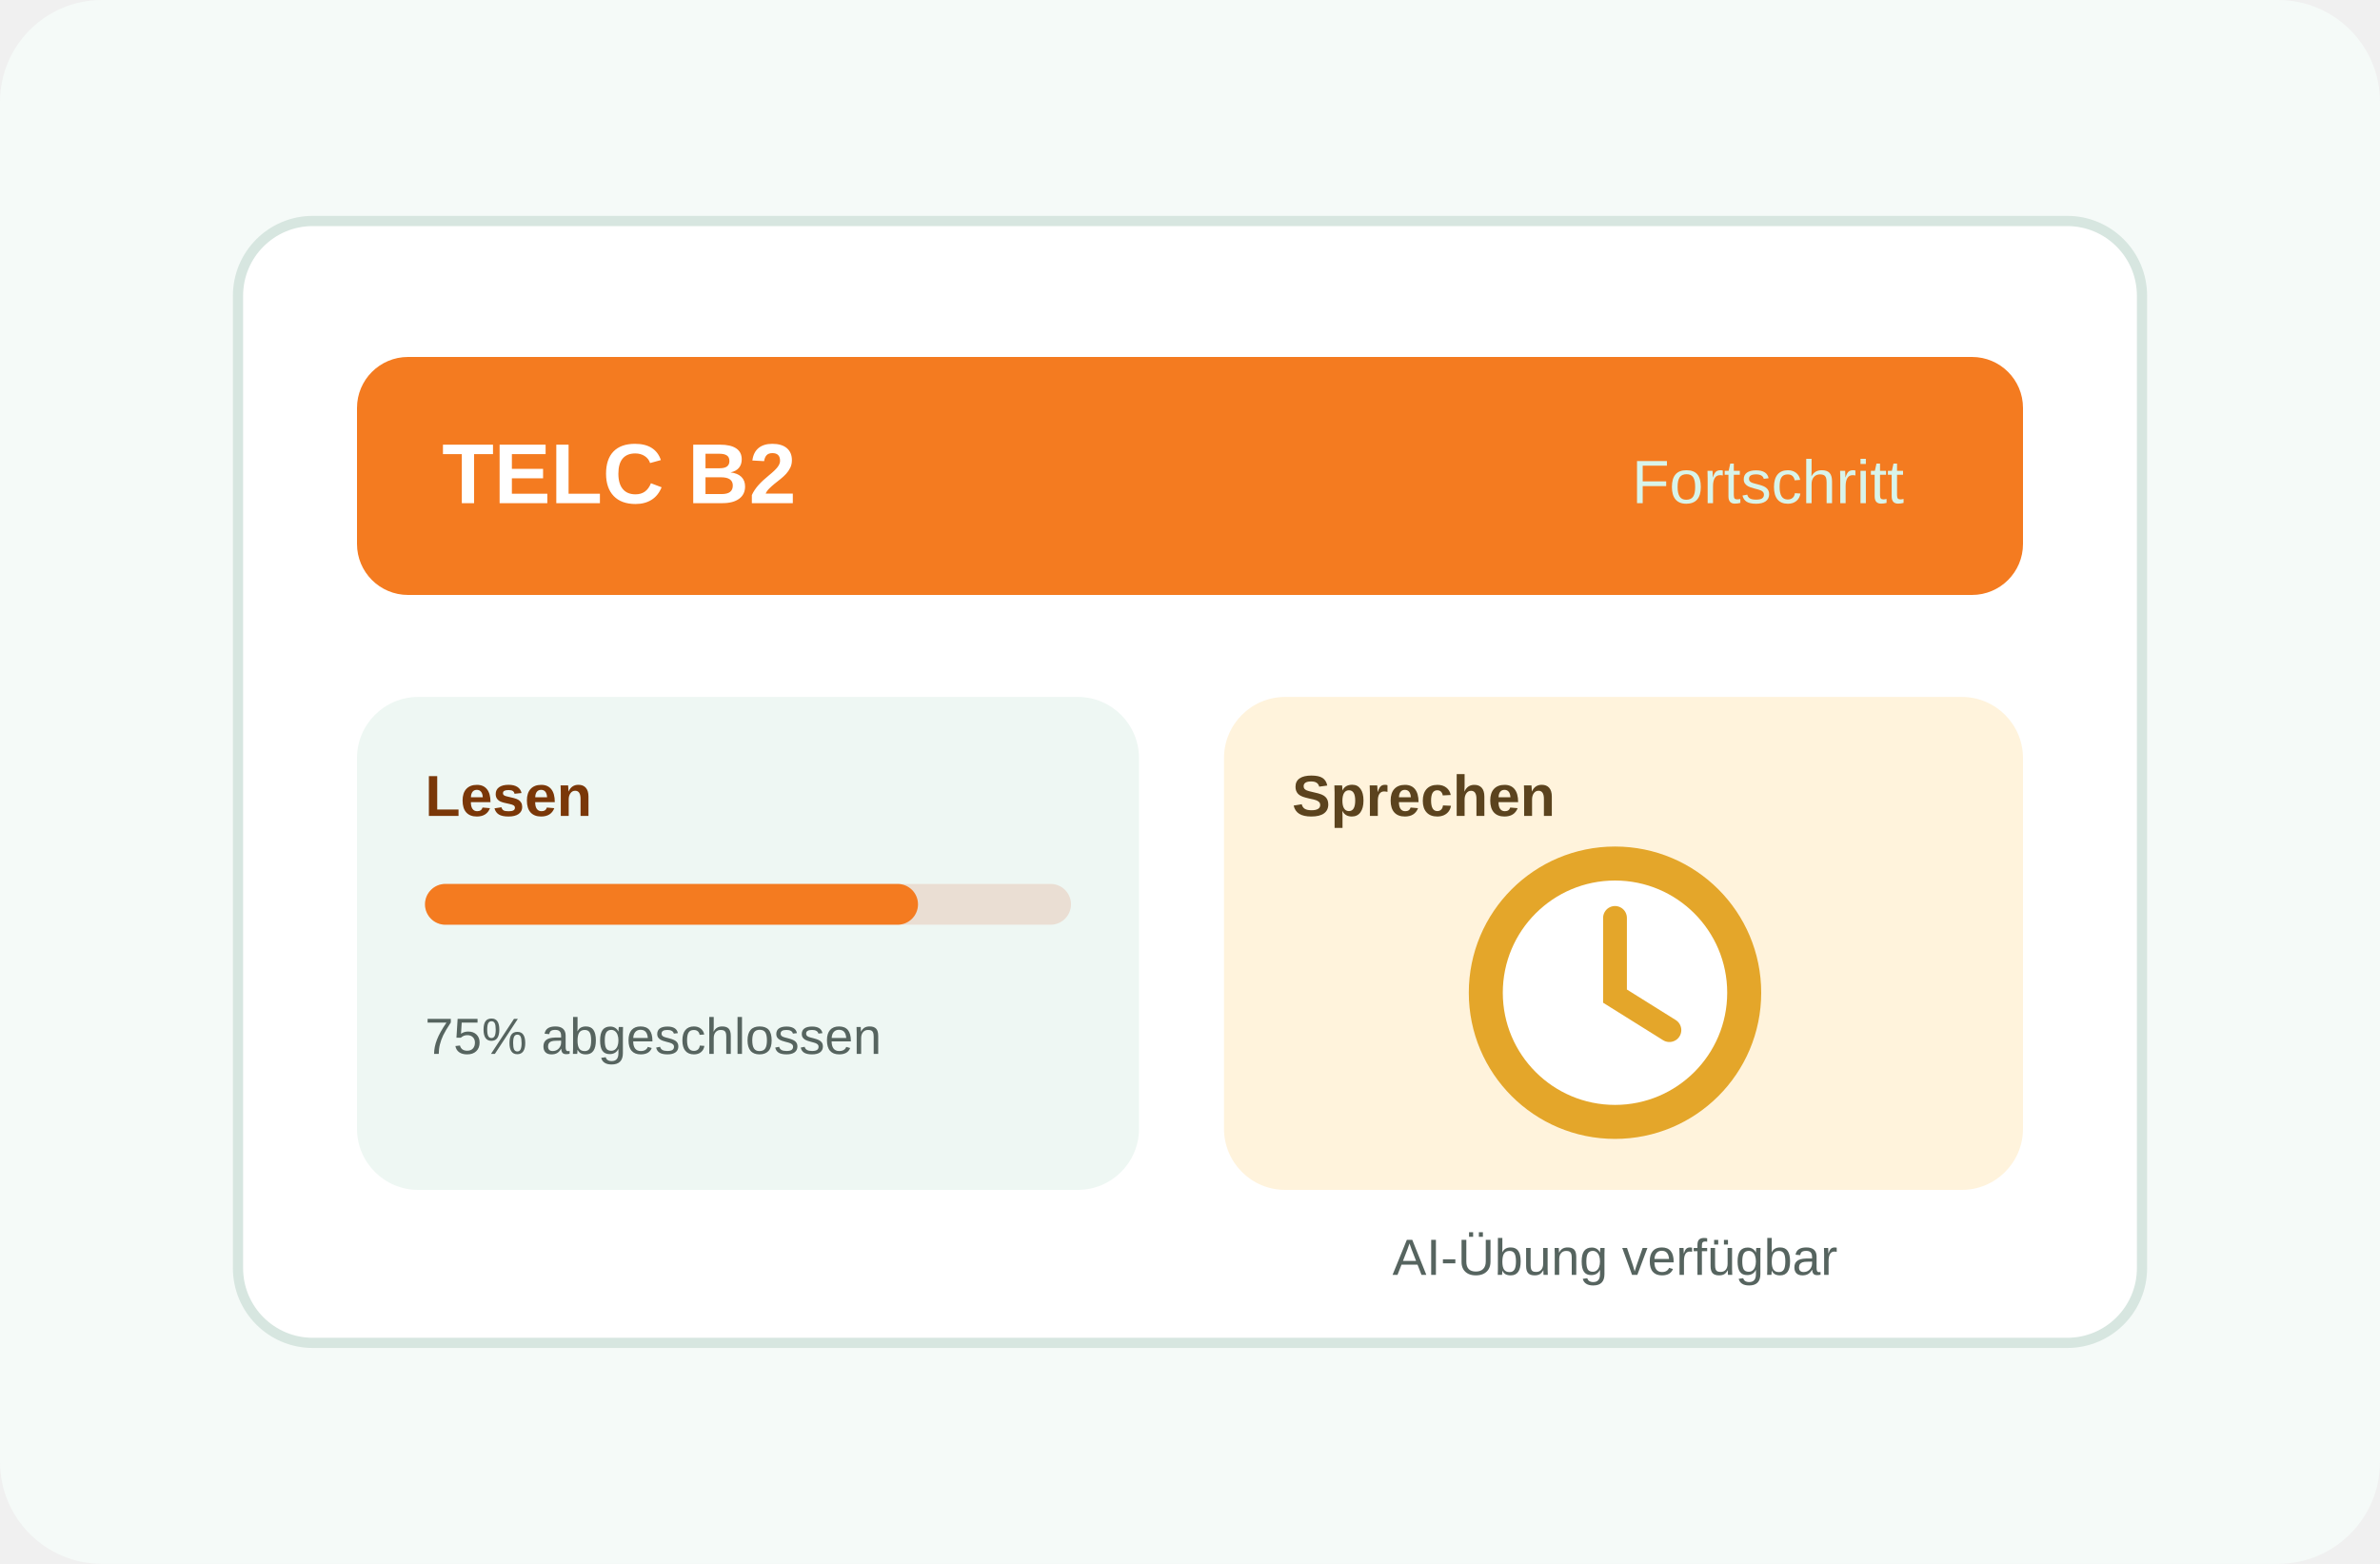
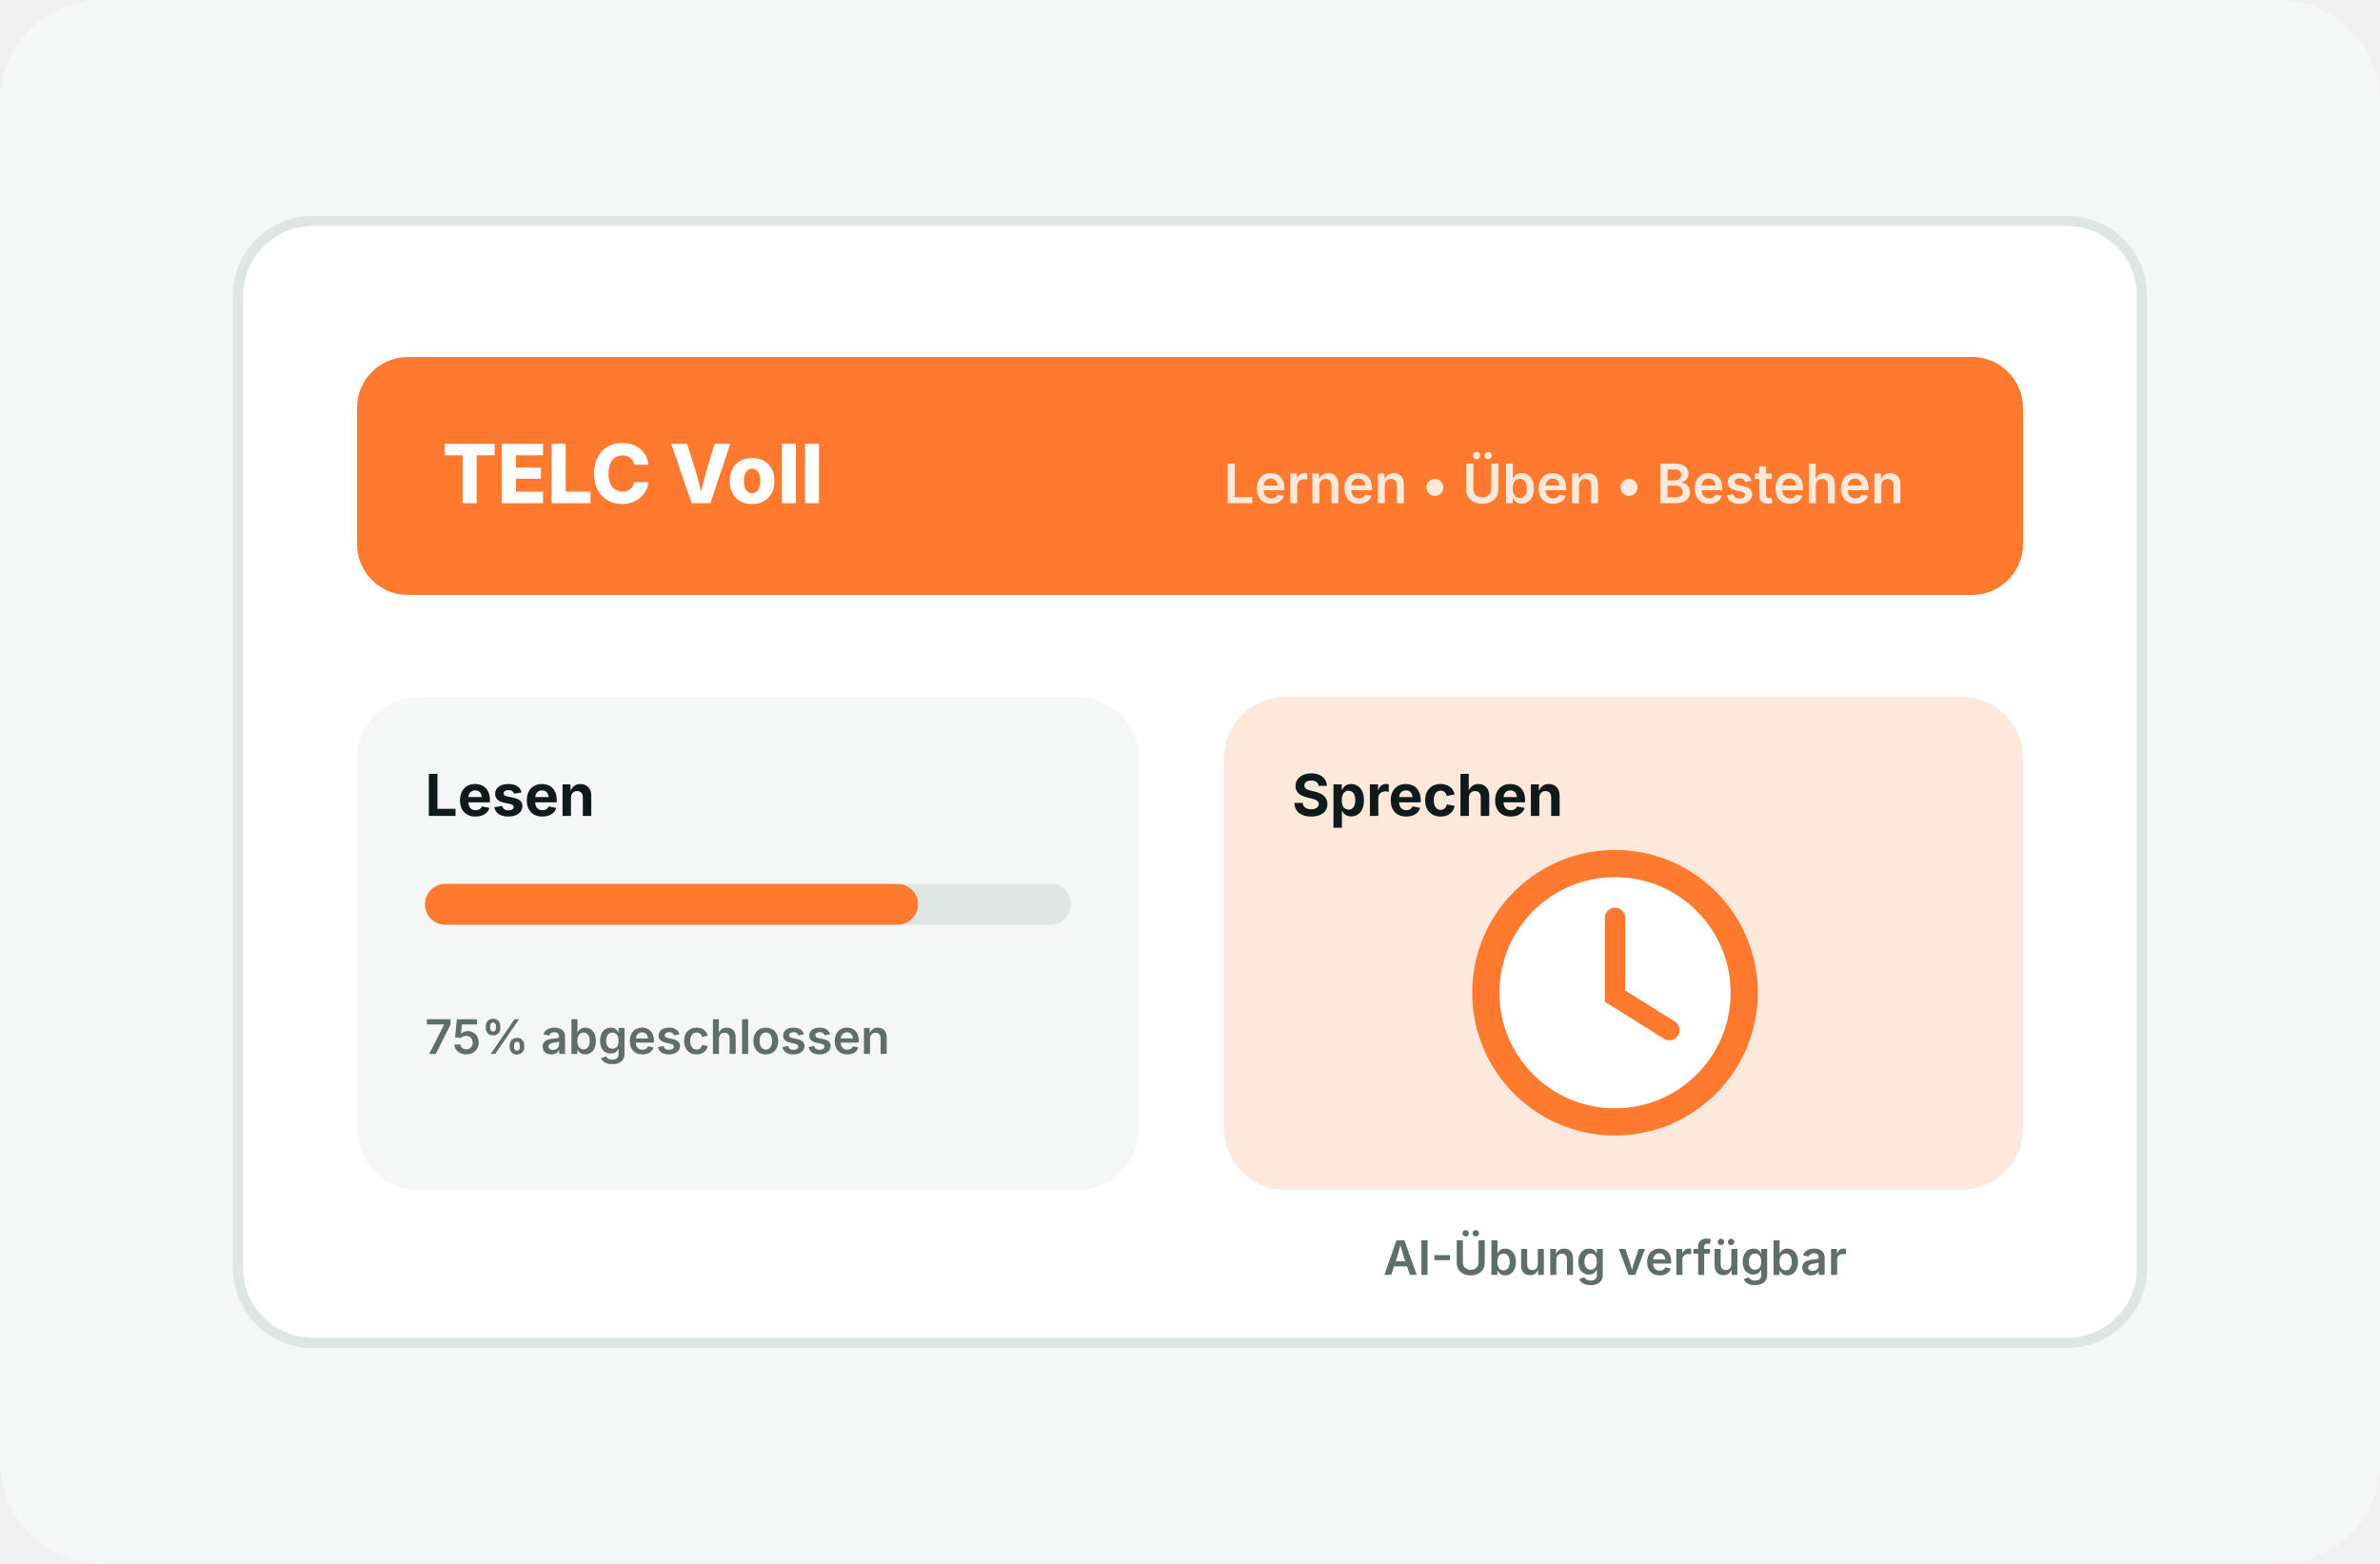
<svg xmlns="http://www.w3.org/2000/svg" viewBox="0 0 700 460">
-   <rect width="700" height="460" rx="30" fill="#f5faf8" />
-   <rect x="70" y="65" width="560" height="330" rx="22" fill="#fff" stroke="#d7e6e0" stroke-width="3" />
-   <rect x="105" y="105" width="490" height="70" rx="15" fill="#f47b20" />
-   <text x="130" y="148" font-family="Arial,sans-serif" font-size="25" font-weight="700" fill="#fff">TELC B2</text>
-   <text x="560" y="148" text-anchor="end" font-family="Arial,sans-serif" font-size="18" fill="#d8f4ea">Fortschritt</text>
-   <rect x="105" y="205" width="230" height="145" rx="18" fill="#eef7f3" />
-   <rect x="360" y="205" width="235" height="145" rx="18" fill="#fff3dc" />
-   <text x="125" y="240" font-family="Arial,sans-serif" font-size="17" font-weight="700" fill="#7a3708">Lesen</text>
-   <rect x="125" y="260" width="190" height="12" rx="6" fill="#eaded3" />
-   <rect x="125" y="260" width="145" height="12" rx="6" fill="#f47b20" />
-   <text x="125" y="310" font-family="Arial,sans-serif" font-size="15" fill="#56645f">75% abgeschlossen</text>
-   <text x="380" y="240" font-family="Arial,sans-serif" font-size="17" font-weight="700" fill="#5b431e">Sprechen</text>
-   <circle cx="475" cy="292" r="38" fill="#fff" stroke="#e4a62a" stroke-width="10" />
-   <path d="M475 270v23l16 10" fill="none" stroke="#e4a62a" stroke-width="7" stroke-linecap="round" />
-   <text x="475" y="375" text-anchor="middle" font-family="Arial,sans-serif" font-size="15" fill="#56645f">AI-Übung verfügbar</text>
+   <rect width="700" height="460" rx="30" fill="#F5F7F6" />
+   <rect x="70" y="65" width="560" height="330" rx="22" fill="#FFFFFF" stroke="#DFE5E3" stroke-width="3" />
+   <rect x="105" y="105" width="490" height="70" rx="15" fill="#FF7A2F" />
+   <text x="130" y="148" font-family="'Inter','Cairo',sans-serif" font-size="24" font-weight="800" fill="#FFFFFF">TELC Voll</text>
+   <text x="560" y="148" text-anchor="end" font-family="'Inter','Cairo',sans-serif" font-size="16" font-weight="600" fill="#FDE9DC">Lernen • Üben • Bestehen</text>
+   <rect x="105" y="205" width="230" height="145" rx="18" fill="#F5F7F6" />
+   <rect x="360" y="205" width="235" height="145" rx="18" fill="#FDE9DC" />
+   <text x="125" y="240" font-family="'Inter','Cairo',sans-serif" font-size="17" font-weight="700" fill="#0F1B1A">Lesen</text>
+   <rect x="125" y="260" width="190" height="12" rx="6" fill="#DFE5E3" />
+   <rect x="125" y="260" width="145" height="12" rx="6" fill="#FF7A2F" />
+   <text x="125" y="310" font-family="'Inter','Cairo',sans-serif" font-size="14" font-weight="600" fill="#5E6E6A">75% abgeschlossen</text>
+   <text x="380" y="240" font-family="'Inter','Cairo',sans-serif" font-size="17" font-weight="700" fill="#0F1B1A">Sprechen</text>
+   <circle cx="475" cy="292" r="38" fill="#FFFFFF" stroke="#FF7A2F" stroke-width="8" />
+   <path d="M475 270v23l16 10" fill="none" stroke="#FF7A2F" stroke-width="6" stroke-linecap="round" />
+   <text x="475" y="375" text-anchor="middle" font-family="'Inter','Cairo',sans-serif" font-size="14" font-weight="600" fill="#5E6E6A">AI-Übung verfügbar</text>
</svg>
